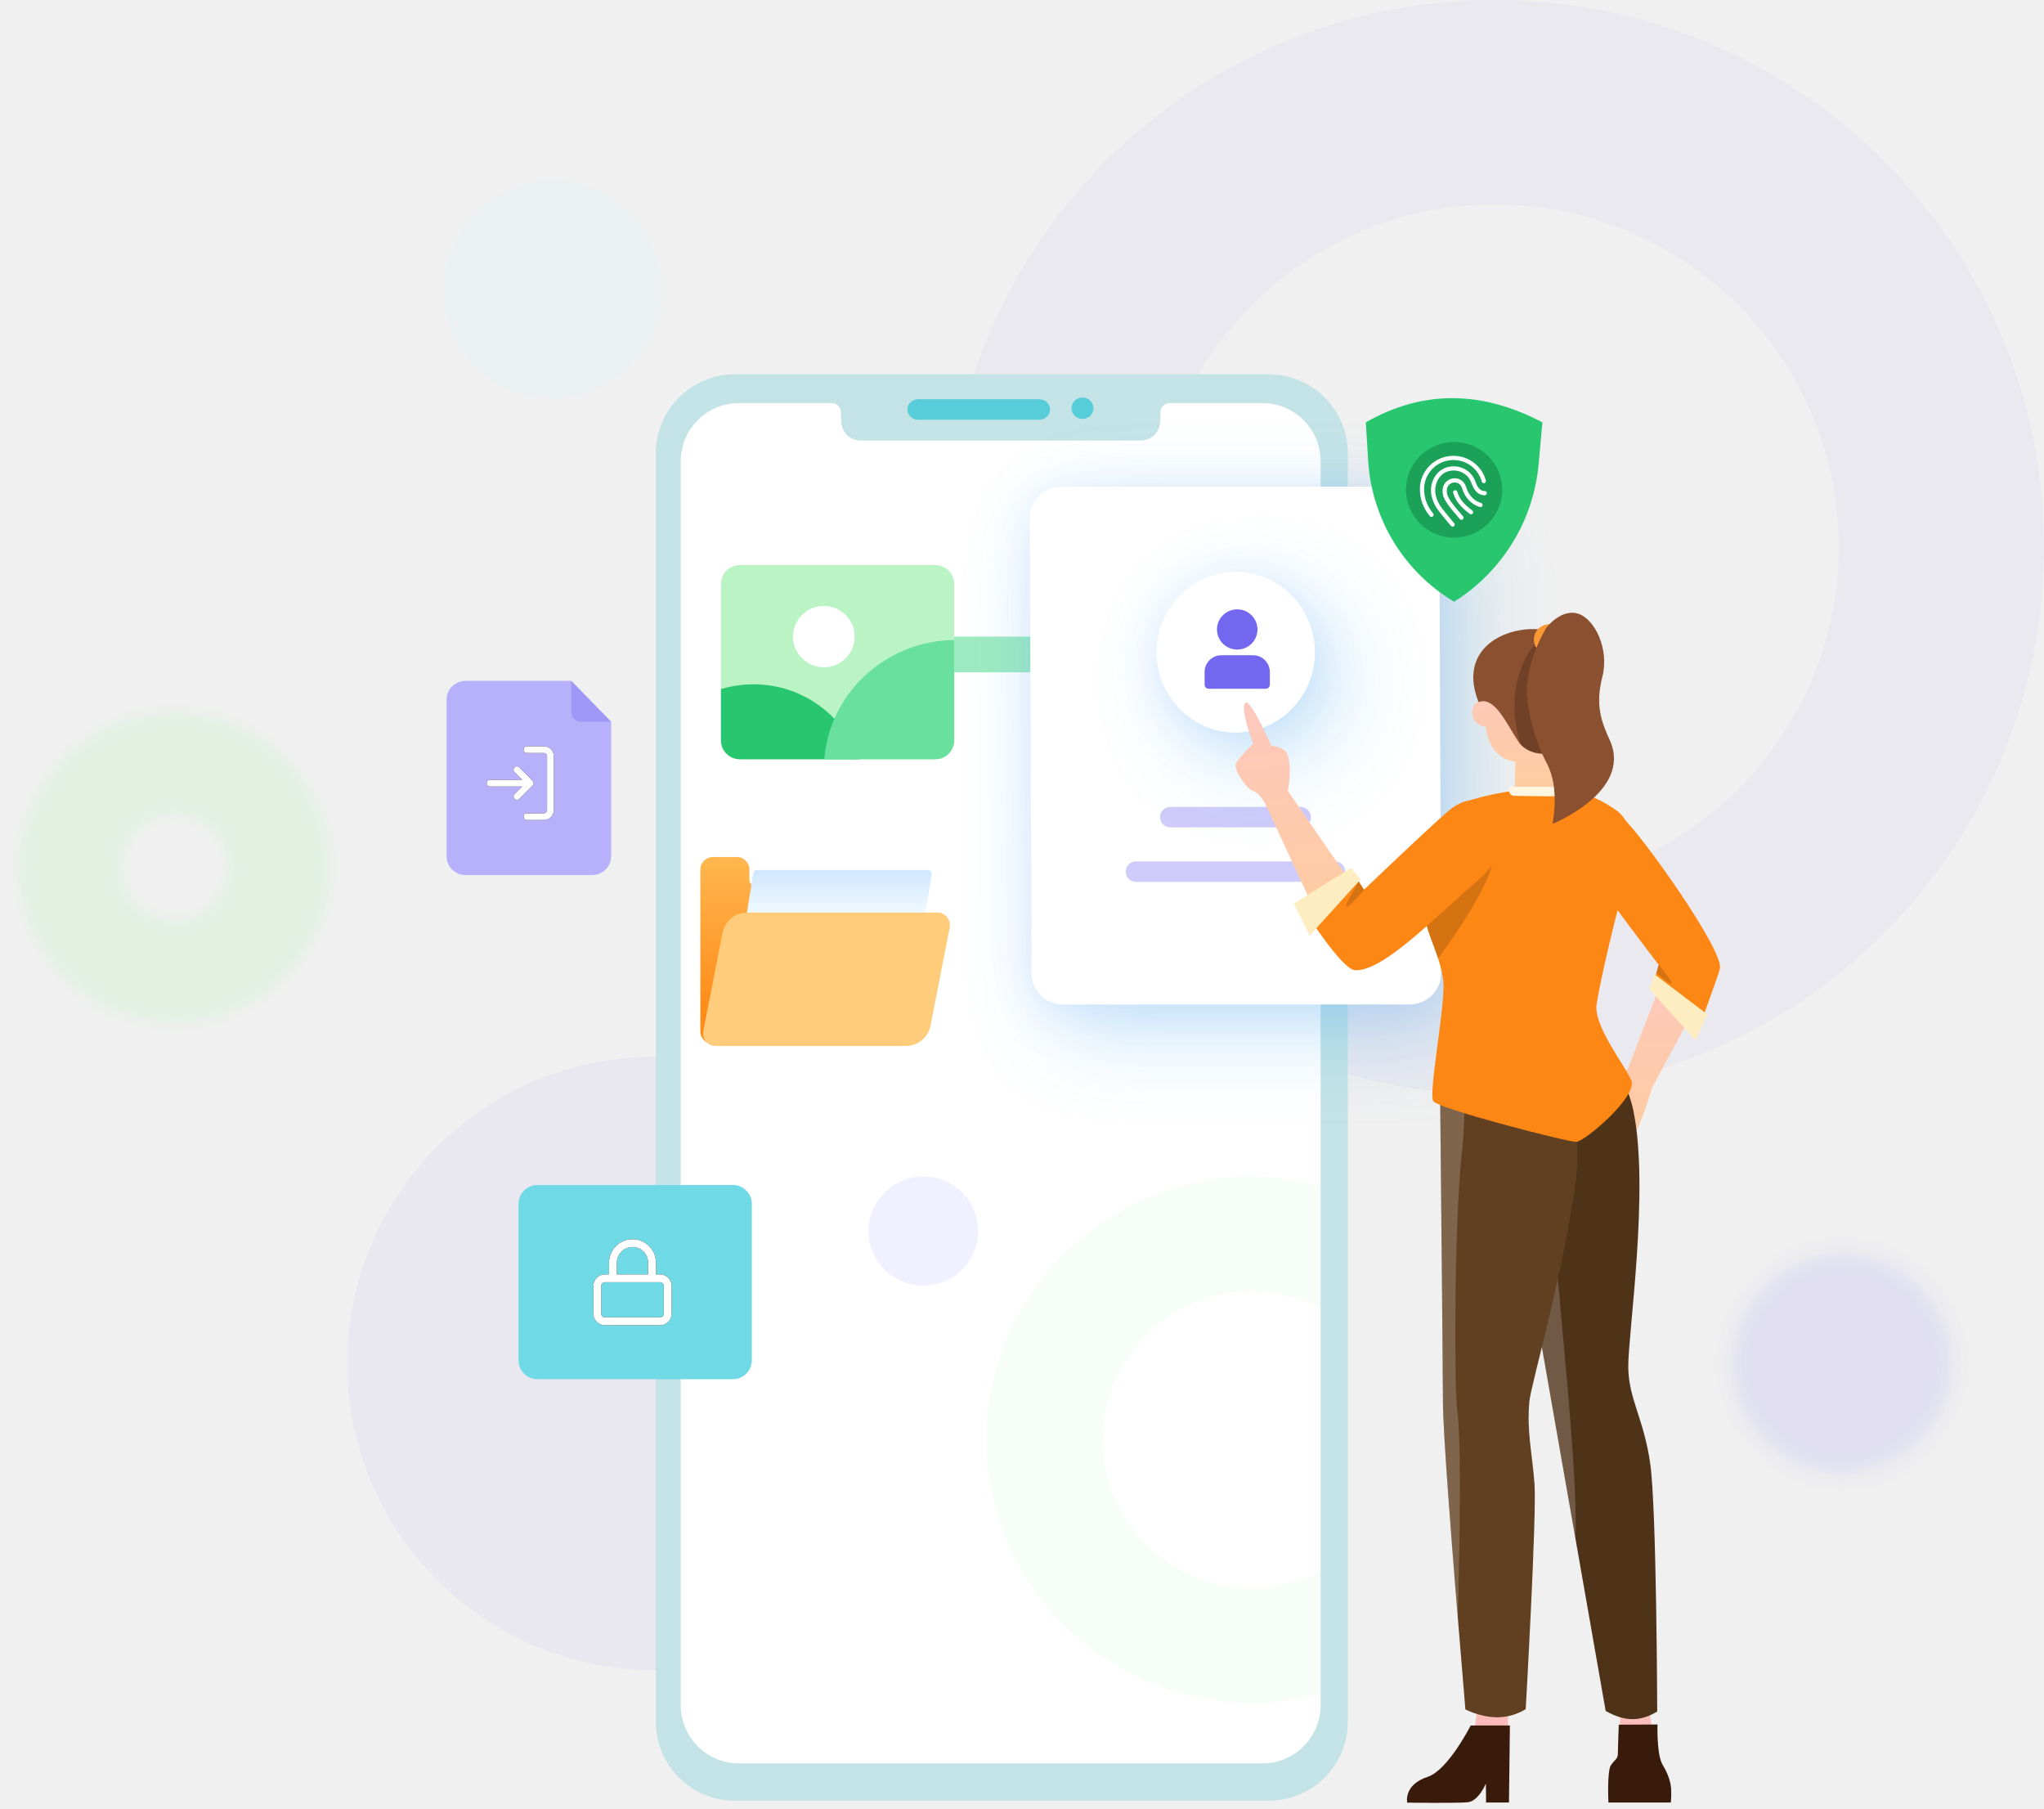
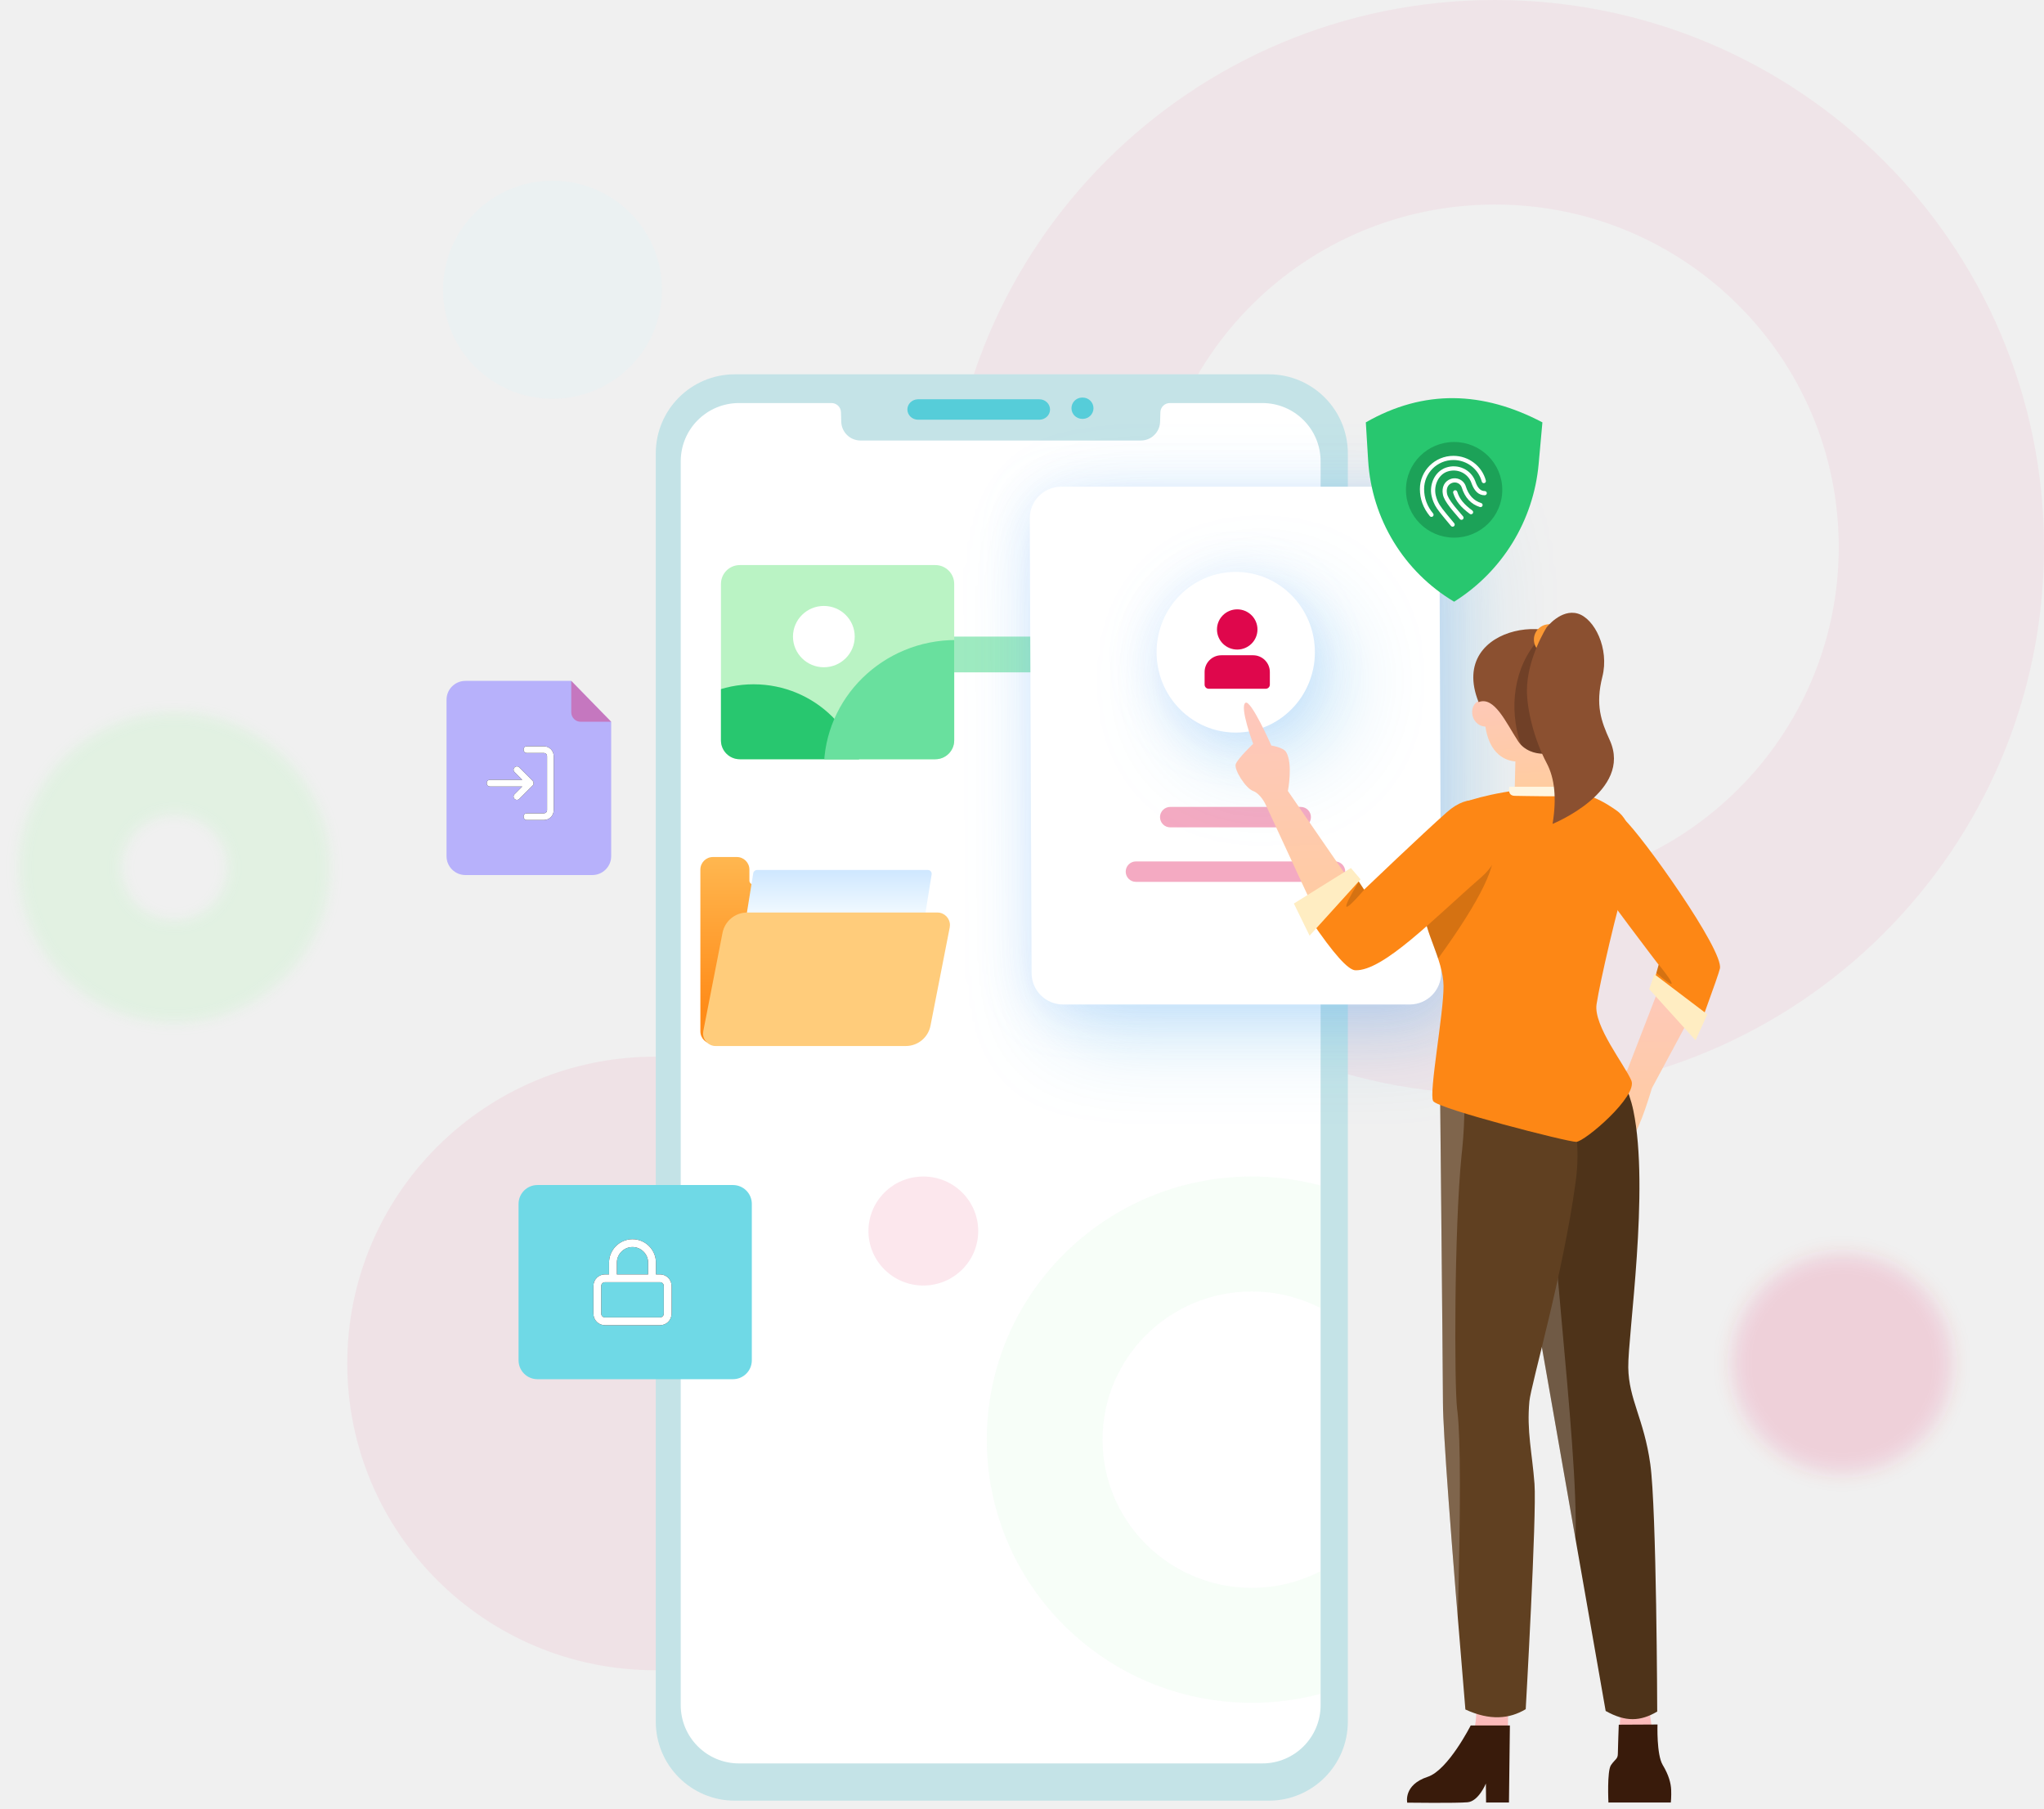
<svg xmlns="http://www.w3.org/2000/svg" xmlns:xlink="http://www.w3.org/1999/xlink" width="650px" height="575px" viewBox="0 0 650 575" version="1.1">
  <defs>
    <filter x="-6.1%" y="-6.1%" width="112.1%" height="112.2%" filterUnits="objectBoundingBox" id="filter-1">
      <feGaussianBlur stdDeviation="2" in="SourceGraphic" />
    </filter>
    <filter x="-12.9%" y="-13.0%" width="125.9%" height="126.0%" filterUnits="objectBoundingBox" id="filter-2">
      <feGaussianBlur stdDeviation="3" in="SourceGraphic" />
    </filter>
    <path d="M18.522,0 L47.957,0 C49.58,-4.62229605e-15 50.908,1.291 50.956,2.913 L51.044,5.956 C51.141,9.274 53.858,11.913 57.176,11.913 L146.307,11.913 C149.625,11.913 152.342,9.274 152.439,5.956 L152.528,2.913 C152.575,1.291 153.903,7.42204646e-16 155.526,0 L184.961,0 C195.191,-1.87911363e-15 203.483,8.293 203.483,18.522 L203.483,413.967 C203.483,424.196 195.191,432.489 184.961,432.489 L18.522,432.489 C8.293,432.489 -5.85268494e-15,424.196 0,413.967 L0,18.522 C2.29997126e-15,8.293 8.293,-1.67360005e-15 18.522,0 Z" id="path-3" />
    <linearGradient x1="50%" y1="81.177%" x2="50%" y2="-34.513%" id="linearGradient-5">
      <stop stop-color="#FF8C19" offset="0%" />
      <stop stop-color="#FFC967" offset="100%" />
    </linearGradient>
    <linearGradient x1="62.11%" y1="31.381%" x2="62.11%" y2="-27.478%" id="linearGradient-6">
      <stop stop-color="#F8FDFF" offset="0%" />
      <stop stop-color="#AAD4FF" offset="100%" />
    </linearGradient>
    <path d="M23.444,4.262 L23.444,21.308 C23.444,23.12 22.058,24.505 20.247,24.505 L14.919,24.505 C14.279,24.505 13.853,24.079 13.853,23.439 C13.853,22.8 14.279,22.374 14.919,22.374 L20.247,22.374 C20.886,22.374 21.312,21.948 21.312,21.308 L21.312,4.262 C21.312,3.622 20.886,3.196 20.247,3.196 L14.919,3.196 C14.279,3.196 13.853,2.77 13.853,2.131 C13.853,1.492 14.279,1.065 14.919,1.065 L20.247,1.065 C22.058,1.065 23.444,2.45 23.444,4.262 Z M16.943,13.211 C17.05,12.998 17.05,12.679 16.943,12.359 C16.837,12.252 16.837,12.146 16.73,12.039 L12.468,7.778 C12.041,7.351 11.402,7.351 10.976,7.778 C10.55,8.204 10.55,8.843 10.976,9.269 L13.427,11.72 L3.197,11.72 C2.557,11.72 2.131,12.146 2.131,12.785 C2.131,13.424 2.557,13.85 3.197,13.85 L13.427,13.85 L10.976,16.301 C10.55,16.727 10.55,17.366 10.976,17.793 C11.189,18.006 11.509,18.112 11.722,18.112 C11.935,18.112 12.255,18.006 12.468,17.793 L16.73,13.531 C16.837,13.424 16.943,13.318 16.943,13.211 Z" id="path-7" />
    <path d="M23.621,12.43 L22.378,12.43 L22.378,8.701 C22.378,4.599 19.021,1.243 14.919,1.243 C10.816,1.243 7.459,4.599 7.459,8.701 L7.459,12.43 L6.216,12.43 C4.103,12.43 2.486,14.046 2.486,16.159 L2.486,24.86 C2.486,26.973 4.103,28.589 6.216,28.589 L23.621,28.589 C25.735,28.589 27.351,26.973 27.351,24.86 L27.351,16.159 C27.351,14.046 25.735,12.43 23.621,12.43 Z M9.946,8.701 C9.946,5.966 12.184,3.729 14.919,3.729 C17.654,3.729 19.892,5.966 19.892,8.701 L19.892,12.43 L9.946,12.43 L9.946,8.701 Z M24.864,24.86 C24.864,25.606 24.367,26.103 23.621,26.103 L6.216,26.103 C5.47,26.103 4.973,25.606 4.973,24.86 L4.973,16.159 C4.973,15.413 5.47,14.916 6.216,14.916 L23.621,14.916 C24.367,14.916 24.864,15.413 24.864,16.159 L24.864,24.86 Z" id="path-9" />
    <path d="M6,0 L68.175,0 C71.489,8.22077476e-15 74.175,2.686 74.175,6 L74.175,55.729 C74.175,59.043 71.489,61.729 68.175,61.729 L6,61.729 C2.686,61.729 4.82055882e-15,59.043 0,55.729 L0,6 C-4.05812251e-16,2.686 2.686,6.08718376e-16 6,0 Z" id="path-11" />
    <path d="M10.04,1.23119728e-13 L120.283,1.23119728e-13 C125.79,1.22108049e-13 130.261,4.453 130.282,9.96 L130.857,154.572 C130.879,160.095 126.42,164.59 120.897,164.612 C120.884,164.612 120.871,164.612 120.858,164.612 L10.615,164.612 C5.107,164.612 0.637,160.159 0.615,154.652 L0.04,10.04 C0.018,4.517 4.477,0.022 10,7.90395561e-05 C10.013,2.63465709e-05 10.027,1.21345806e-13 10.04,1.23119728e-13 Z" id="path-13" />
    <filter x="-29.4%" y="-22.8%" width="171.0%" height="156.5%" filterUnits="objectBoundingBox" id="filter-14">
      <feOffset dx="8" dy="9" in="SourceAlpha" result="shadowOffsetOuter1" />
      <feGaussianBlur stdDeviation="14" in="shadowOffsetOuter1" result="shadowBlurOuter1" />
      <feColorMatrix values="0 0 0 0 0.076   0 0 0 0 0.583   0 0 0 0 0.879  0 0 0 0.229 0" type="matrix" in="shadowBlurOuter1" result="shadowMatrixOuter1" />
      <feOffset dx="0" dy="2" in="SourceAlpha" result="shadowOffsetOuter2" />
      <feGaussianBlur stdDeviation="7.5" in="shadowOffsetOuter2" result="shadowBlurOuter2" />
      <feColorMatrix values="0 0 0 0 0.504   0 0 0 0 0.7   0 0 0 0 1  0 0 0 0.234 0" type="matrix" in="shadowBlurOuter2" result="shadowMatrixOuter2" />
      <feMerge>
        <feMergeNode in="shadowMatrixOuter1" />
        <feMergeNode in="shadowMatrixOuter2" />
      </feMerge>
    </filter>
    <ellipse id="path-15" cx="25.17" cy="25.545" rx="25.17" ry="25.545" />
    <filter x="-76.5%" y="-73.4%" width="284.7%" height="282.0%" filterUnits="objectBoundingBox" id="filter-16">
      <feOffset dx="8" dy="9" in="SourceAlpha" result="shadowOffsetOuter1" />
      <feGaussianBlur stdDeviation="14" in="shadowOffsetOuter1" result="shadowBlurOuter1" />
      <feColorMatrix values="0 0 0 0 0.076   0 0 0 0 0.583   0 0 0 0 0.879  0 0 0 0.229 0" type="matrix" in="shadowBlurOuter1" result="shadowMatrixOuter1" />
      <feOffset dx="0" dy="2" in="SourceAlpha" result="shadowOffsetOuter2" />
      <feGaussianBlur stdDeviation="7.5" in="shadowOffsetOuter2" result="shadowBlurOuter2" />
      <feColorMatrix values="0 0 0 0 0.504   0 0 0 0 0.7   0 0 0 0 1  0 0 0 0.234 0" type="matrix" in="shadowBlurOuter2" result="shadowMatrixOuter2" />
      <feMerge>
        <feMergeNode in="shadowMatrixOuter1" />
        <feMergeNode in="shadowMatrixOuter2" />
      </feMerge>
    </filter>
    <linearGradient x1="47.254%" y1="-28.186%" x2="50%" y2="91.05%" id="linearGradient-17">
      <stop stop-color="#FDC6C6" offset="0%" />
      <stop stop-color="#FFCCA1" offset="100%" />
    </linearGradient>
    <linearGradient x1="45.754%" y1="-28.186%" x2="50%" y2="91.05%" id="linearGradient-18">
      <stop stop-color="#FDC6C6" offset="0%" />
      <stop stop-color="#FAB2B2" offset="100%" />
    </linearGradient>
    <linearGradient x1="44.57%" y1="-28.186%" x2="50%" y2="91.05%" id="linearGradient-19">
      <stop stop-color="#FDC6C6" offset="0%" />
      <stop stop-color="#FAB2B2" offset="100%" />
    </linearGradient>
    <linearGradient x1="44.089%" y1="-28.186%" x2="50%" y2="91.05%" id="linearGradient-20">
      <stop stop-color="#FDC6C6" offset="0%" />
      <stop stop-color="#FFCCA1" offset="100%" />
    </linearGradient>
    <linearGradient x1="47.844%" y1="-28.186%" x2="50%" y2="91.05%" id="linearGradient-21">
      <stop stop-color="#FDC6C6" offset="0%" />
      <stop stop-color="#FFCCA1" offset="100%" />
    </linearGradient>
  </defs>
  <g id="📝-Pages-New" stroke="none" stroke-width="1" fill="none" fill-rule="evenodd">
    <g id="Forgot-Password" transform="translate(-150, -252)">
      <g id="Illustration" transform="translate(156, 252)">
        <g id="Shape">
-           <path d="M469.402,0 C565.83,0 644,77.871 644,173.93 C644,269.988 565.83,347.859 469.402,347.859 C372.974,347.859 294.804,269.988 294.804,173.93 C294.804,77.871 372.974,0 469.402,0 Z M469.402,65.02 C409.022,65.02 360.074,113.781 360.074,173.93 C360.074,234.078 409.022,282.839 469.402,282.839 C529.782,282.839 578.73,234.078 578.73,173.93 C578.73,113.781 529.782,65.02 469.402,65.02 Z" id="Oval" fill="#7367F0" fill-rule="nonzero" opacity="0.053" />
+           <path d="M469.402,0 C565.83,0 644,77.871 644,173.93 C644,269.988 565.83,347.859 469.402,347.859 C372.974,347.859 294.804,269.988 294.804,173.93 C294.804,77.871 372.974,0 469.402,0 Z M469.402,65.02 C409.022,65.02 360.074,113.781 360.074,173.93 C360.074,234.078 409.022,282.839 469.402,282.839 C529.782,282.839 578.73,234.078 578.73,173.93 C578.73,113.781 529.782,65.02 469.402,65.02 Z" id="Oval" fill="#df074c" fill-rule="nonzero" opacity="0.053" />
          <path d="M49.497,226.488 C76.833,226.488 98.993,248.563 98.993,275.795 C98.993,303.026 76.833,325.102 49.497,325.102 C22.16,325.102 0,303.026 0,275.795 C0,248.563 22.16,226.488 49.497,226.488 Z M49.497,258.998 C40.184,258.998 32.635,266.518 32.635,275.795 C32.635,285.072 40.184,292.592 49.497,292.592 C58.809,292.592 66.358,285.072 66.358,275.795 C66.358,266.518 58.809,258.998 49.497,258.998 Z" id="Oval" fill="#8BF78F" fill-rule="nonzero" opacity="0.141" filter="url(#filter-1)" />
-           <ellipse id="Oval" fill-opacity="0.061" fill="#7367F0" cx="202.338" cy="433.469" rx="97.905" ry="97.531" />
+           <ellipse id="Oval" fill-opacity="0.061" fill="#df074c" cx="202.338" cy="433.469" rx="97.905" ry="97.531" />
          <ellipse id="Oval" fill="#CEF5FF" opacity="0.141" cx="169.703" cy="92.112" rx="34.811" ry="34.678" />
-           <ellipse id="Oval" fill-opacity="0.136" fill="#7367F0" filter="url(#filter-2)" cx="579.818" cy="433.469" rx="34.811" ry="34.678" />
+           <ellipse id="Oval" fill-opacity="0.136" fill="#df074c" filter="url(#filter-2)" cx="579.818" cy="433.469" rx="34.811" ry="34.678" />
        </g>
        <g id="File-Organizer" transform="translate(136, 119)">
          <g id="Phone3" transform="translate(66.53949, 0)">
            <path d="M25.137,0 L194.942,0 C208.825,-2.55022564e-15 220.079,11.254 220.079,25.137 L220.079,428.336 C220.079,442.218 208.825,453.473 194.942,453.473 L25.137,453.473 C11.254,453.473 -4.35134254e-14,442.218 -3.10027211e-14,428.336 L-3.10027211e-14,25.137 C-3.62555852e-14,11.254 11.254,2.55022564e-15 25.137,0 Z" id="Rectangle" fill="#C4E3E7" />
            <g id="Group-48" transform="translate(7.937288, 9.138123)">
              <mask id="mask-4" fill="white">
                <use xlink:href="#path-3" />
              </mask>
              <use id="Rectangle" fill="#FFFFFF" xlink:href="#path-3" />
-               <ellipse id="Oval" fill="#7367F0" opacity="0.099" mask="url(#mask-4)" cx="77.146" cy="263.229" rx="17.453" ry="17.328" />
+               <ellipse id="Oval" fill="#df074c" opacity="0.099" mask="url(#mask-4)" cx="77.146" cy="263.229" rx="17.453" ry="17.328" />
              <path d="M181.591,245.902 C228.13,245.902 265.856,283.358 265.856,329.562 C265.856,375.765 228.13,413.221 181.591,413.221 C135.053,413.221 97.326,375.765 97.326,329.562 C97.326,283.358 135.053,245.902 181.591,245.902 Z M181.591,282.452 C155.385,282.452 134.141,303.544 134.141,329.562 C134.141,355.579 155.385,376.671 181.591,376.671 C207.797,376.671 229.041,355.579 229.041,329.562 C229.041,303.544 207.797,282.452 181.591,282.452 Z" id="Oval" fill="#C8F5D0" opacity="0.141" mask="url(#mask-4)" />
              <path d="M30.473,74.251 L174.542,74.251 C177.682,74.251 180.228,76.796 180.228,79.936 C180.228,83.076 177.682,85.622 174.542,85.622 L30.473,85.622 C27.333,85.622 24.787,83.076 24.787,79.936 C24.787,76.796 27.333,74.251 30.473,74.251 Z" id="Rectangle" fill-opacity="0.642" fill="#68DE9E" mask="url(#mask-4)" />
            </g>
            <path d="M121.969,7.939 C123.851,7.939 125.378,9.393 125.378,11.188 C125.378,12.942 123.919,14.372 122.094,14.435 L121.969,14.437 L83.424,14.437 C81.541,14.437 80.015,12.982 80.015,11.188 C80.015,9.433 81.474,8.004 83.299,7.941 L83.424,7.939 L121.969,7.939 Z" id="Path" fill="#56CDD9" fill-rule="nonzero" />
            <path d="M135.783,7.397 C137.665,7.397 139.192,8.913 139.192,10.782 C139.192,12.609 137.732,14.098 135.908,14.164 L135.783,14.166 L135.604,14.166 C133.721,14.166 132.195,12.651 132.195,10.782 C132.195,8.954 133.654,7.465 135.479,7.4 L135.604,7.397 L135.783,7.397 Z" id="Path" fill="#56CDD9" fill-rule="nonzero" />
          </g>
          <g id="Group-37" transform="translate(80.72003, 152.6991)">
            <path d="M4,0.764 L11.594,0.764 C13.803,0.764 15.594,2.555 15.594,4.764 L15.594,8.266 C15.594,8.94 16.14,9.486 16.813,9.486 L66.823,9.486 C69.032,9.486 70.823,11.277 70.823,13.486 L70.823,56.184 C70.823,58.393 69.032,60.184 66.823,60.184 L4,60.184 C1.791,60.184 2.705415e-16,58.393 0,56.184 L0,4.764 C-2.705415e-16,2.555 1.791,0.764 4,0.764 Z" id="Rectangle" fill="url(#linearGradient-5)" />
            <path d="M18.019,4.891 L72.341,4.891 C73.015,4.891 73.561,5.436 73.561,6.11 C73.561,6.175 73.555,6.239 73.545,6.303 L65.385,57.095 C65.29,57.686 64.78,58.121 64.181,58.121 L9.859,58.121 C9.186,58.121 8.64,57.575 8.64,56.902 C8.64,56.837 8.645,56.772 8.655,56.708 L16.816,5.916 C16.911,5.325 17.421,4.891 18.019,4.891 Z" id="Rectangle" fill="url(#linearGradient-6)" />
            <path d="M79.292,23.178 L73.179,54.392 C72.444,58.146 69.154,60.854 65.328,60.854 L4.859,60.854 C2.65,60.854 0.859,59.064 0.859,56.854 C0.859,56.596 0.884,56.339 0.934,56.086 L7.047,24.871 C7.782,21.117 11.072,18.409 14.898,18.409 L75.367,18.409 C77.576,18.409 79.367,20.2 79.367,22.409 C79.367,22.667 79.342,22.924 79.292,23.178 Z" id="Rectangle" fill="#FFCC7B" />
          </g>
          <g id="Group-28" transform="translate(0, 97.46753)">
            <path d="M6,0 L39.667,0 L39.667,0 L52.359,12.996 L52.359,55.729 C52.359,59.043 49.673,61.729 46.359,61.729 L6,61.729 C2.686,61.729 1.29399067e-15,59.043 0,55.729 L0,6 C-1.29399067e-15,2.686 2.686,6.08718376e-16 6,0 Z" id="Rectangle" fill="#B7B1FB" />
            <g id="Icon" transform="translate(10.65617, 19.72873)">
              <mask id="mask-8" fill="white">
                <use xlink:href="#path-7" />
              </mask>
              <use id="Mask" fill="#000000" fill-rule="nonzero" xlink:href="#path-7" />
              <g id="Group" mask="url(#mask-8)" fill="#FFFFFF">
                <g id="Icon-Color">
                  <rect id="🎨-Icon-Color" x="0" y="0" width="25.575" height="25.57" />
                </g>
              </g>
            </g>
-             <path d="M52.359,12.996 L42.667,12.996 C41.01,12.996 39.667,11.653 39.667,9.996 L39.667,0 L39.667,0 L52.359,12.996 Z" id="Path" fill="#7367F0" fill-rule="nonzero" opacity="0.34" />
+             <path d="M52.359,12.996 L42.667,12.996 C41.01,12.996 39.667,11.653 39.667,9.996 L39.667,0 L39.667,0 L52.359,12.996 Z" id="Path" fill="#df074c" fill-rule="nonzero" opacity="0.34" />
          </g>
          <g id="Group" transform="translate(22.90704, 257.7475)">
            <path d="M6,0 L68.175,0 C71.489,7.33259634e-15 74.175,2.686 74.175,6 L74.175,55.729 C74.175,59.043 71.489,61.729 68.175,61.729 L6,61.729 C2.686,61.729 4.82055882e-15,59.043 0,55.729 L0,6 C-4.05812251e-16,2.686 2.686,-2.79460044e-16 6,0 Z" id="Rectangle" fill="#6FD9E6" />
            <g transform="translate(21.31234, 15.98131)" id="Icon">
              <mask id="mask-10" fill="white">
                <use xlink:href="#path-9" />
              </mask>
              <use id="Mask" fill="#000000" fill-rule="nonzero" xlink:href="#path-9" />
              <g id="Group" mask="url(#mask-10)" fill="#FFFFFF">
                <g id="Icon-Color">
                  <rect id="🎨-Icon-Color" x="0" y="0" width="29.837" height="29.832" />
                </g>
              </g>
            </g>
          </g>
          <g id="Group-34" transform="translate(87.2649, 60.64646)">
            <mask id="mask-12" fill="white">
              <use xlink:href="#path-11" />
            </mask>
            <use id="Rectangle" fill="#BAF3C4" fill-rule="nonzero" xlink:href="#path-11" />
            <ellipse id="Oval" fill="#FFFFFF" mask="url(#mask-12)" cx="32.724" cy="22.742" rx="9.817" ry="9.747" />
            <ellipse id="Oval" fill="#28C76F" mask="url(#mask-12)" cx="10.363" cy="73.101" rx="35.451" ry="35.197" />
            <ellipse id="Oval" fill="#69E09E" mask="url(#mask-12)" cx="74.721" cy="64.978" rx="41.996" ry="41.153" />
          </g>
          <g id="Group-23" transform="translate(185.4379, 35.7381)">
            <g id="Rectangle">
              <use fill="black" fill-opacity="1" filter="url(#filter-14)" xlink:href="#path-13" />
              <use fill="#FFFFFF" fill-rule="evenodd" xlink:href="#path-13" />
            </g>
-             <path d="M44.7,101.799 L86.198,101.799 C87.992,101.799 89.447,103.254 89.447,105.048 C89.447,106.843 87.992,108.297 86.198,108.297 L44.7,108.297 C42.905,108.297 41.451,106.843 41.451,105.048 C41.451,103.254 42.905,101.799 44.7,101.799 Z" id="Rectangle" fill="#7367F0" fill-rule="nonzero" opacity="0.34" />
-             <path d="M33.792,119.127 L97.106,119.127 C98.9,119.127 100.355,120.582 100.355,122.376 C100.355,124.17 98.9,125.625 97.106,125.625 L33.792,125.625 C31.997,125.625 30.543,124.17 30.543,122.376 C30.543,120.582 31.997,119.127 33.792,119.127 Z" id="Rectangle" fill="#7367F0" fill-rule="nonzero" opacity="0.34" />
+             <path d="M44.7,101.799 L86.198,101.799 C87.992,101.799 89.447,103.254 89.447,105.048 C89.447,106.843 87.992,108.297 86.198,108.297 L44.7,108.297 C42.905,108.297 41.451,106.843 41.451,105.048 C41.451,103.254 42.905,101.799 44.7,101.799 Z" id="Rectangle" fill="#df074c" fill-rule="nonzero" opacity="0.34" />
+             <path d="M33.792,119.127 L97.106,119.127 C98.9,119.127 100.355,120.582 100.355,122.376 C100.355,124.17 98.9,125.625 97.106,125.625 L33.792,125.625 C31.997,125.625 30.543,124.17 30.543,122.376 C30.543,120.582 31.997,119.127 33.792,119.127 Z" id="Rectangle" fill="#df074c" fill-rule="nonzero" opacity="0.34" />
            <g id="Icon8" transform="translate(40.36002, 27.07431)">
              <g id="Oval">
                <use fill="black" fill-opacity="1" filter="url(#filter-16)" xlink:href="#path-15" />
                <use fill="#FFFFFF" fill-rule="evenodd" xlink:href="#path-15" />
              </g>
-               <g id="Group-70" transform="translate(15.27136, 11.9127)" fill="#7367F0">
+               <g id="Group-70" transform="translate(15.27136, 11.9127)" fill="#df074c">
                <path d="M15.42,14.595 C18.362,14.595 20.747,16.98 20.747,19.922 L20.747,23.937 C20.747,24.662 20.16,25.249 19.436,25.249 L1.312,25.249 C0.587,25.249 4.12501135e-12,24.662 4.12470058e-12,23.937 L4.12470058e-12,19.922 C4.12434028e-12,16.98 2.385,14.595 5.327,14.595 L15.42,14.595 Z M10.374,9.84101689e-13 C13.93,9.84101689e-13 16.812,2.862 16.812,6.393 C16.812,9.923 13.93,12.785 10.374,12.785 C6.818,12.785 3.935,9.923 3.935,6.393 C3.935,2.862 6.818,9.84101689e-13 10.374,9.84101689e-13 Z" id="Combined-Shape" />
              </g>
            </g>
          </g>
          <g id="Wom3.5" transform="translate(250.8866, 75.80808)">
            <g id="RArm" transform="translate(108.67, 62.11956)">
              <path d="M16.18,83.5 C16.18,83.5 4.596,96.075 5.402,97.208 C6.208,98.348 12.211,95.304 12.211,95.304 C12.211,95.304 5.18,108.257 6.805,109.143 C8.428,110.03 16.389,107.671 18.731,104.956 C21.072,102.242 24.232,88.977 24.232,88.977 L41.036,53.598 L27.366,49.653 L16.18,83.5 Z" id="Path" fill="url(#linearGradient-17)" transform="translate(23.19889, 79.49308) rotate(2.866471) translate(-23.19889, -79.49308) " />
              <path d="M3.532,19.378 C8.654,27.28 25.898,49.801 25.898,49.801 C25.898,49.801 25.479,51.299 24.642,54.294 L40.488,65.08 C43.49,56.848 45.121,52.154 45.381,50.996 C46.669,45.266 20.635,8.699 14.806,3.415 C5.627,-4.905 -4.297,7.302 3.532,19.378 Z" id="Path" fill="#FD8715" />
              <path d="M30.02,55.78 C30.217,55.398 28.851,53.378 25.924,49.72 L25.18,52.389 C28.209,55.031 29.823,56.161 30.02,55.78 Z" id="Path" fill-opacity="0.16" fill="#000000" />
              <polygon id="Path-70" fill="#FFEDC2" points="24.543 52.787 41.379 65.551 37.627 73.806 22.907 57.55" />
            </g>
            <g id="RLeg" transform="translate(80.353, 132.6765)">
              <polygon id="Path" fill="url(#linearGradient-18)" points="42.233 214.54 41.298 230.358 53.285 230.668 51.032 214.54" />
              <path d="M42.526,220.771 C42.526,220.771 42.863,230.297 40.876,233.623 C38.876,236.949 38.27,239.527 38.182,241.516 C38.087,243.648 38.29,245.58 38.29,245.58 L58.131,245.58 C58.131,245.58 58.627,235.558 57.313,233.668 C55.999,231.778 55.137,231.745 55.137,230.076 C55.127,228.406 54.843,220.834 54.843,220.834 L42.526,220.771 Z" id="Path" fill="#391B0B" transform="translate(48.18969, 233.1756) scale(-1, 1) translate(-48.18969, -233.1756) " />
              <path d="M0,3.356 L31.096,-1.23119728e-13 L31.554,0.422 C33.77,2.518 43.402,12.255 46.169,25.563 C51.394,50.688 44.401,97.093 44.556,107.269 C44.703,117.444 49.547,123.584 51.559,137.971 C53.572,152.359 53.762,216.658 53.762,216.658 C48.426,219.798 43.73,220.023 37.368,216.47 L0,3.356 Z" id="Path" fill="#4E3319" />
              <path d="M27.777,161.771 L8.33198129e-14,3.356 L17.29,1.49 C18.06,56.523 28.812,130.913 27.777,161.771 Z" id="Path" fill-opacity="0.192" fill="#FFFFFF" />
            </g>
            <g id="LLeg" transform="translate(53.82427, 137.0356)">
              <path d="M32.898,208.517 L22.676,208.682 C23.124,215.705 22.038,220.406 19.418,222.785 L19.203,222.971 C14.457,226.92 32.765,225.495 32.765,225.495 L32.898,208.517 Z" id="Path" fill="url(#linearGradient-19)" />
              <path d="M0.716,216.729 L1.01,241.212 L8.289,241.217 L8.352,235.185 C8.352,235.185 10.648,240.809 14.157,241.134 C17.677,241.459 33.359,241.26 33.359,241.26 C33.359,241.26 34.662,235.612 26.856,233.047 C20.363,230.916 13.184,216.729 13.184,216.729 L0.716,216.729 Z" id="Path" fill="#391B0B" transform="translate(17.07846, 229.0246) scale(-1, 1) translate(-17.07846, -229.0246) " />
              <path d="M11.104,1.175 L46.022,0 L46.283,0.48 C47.977,3.67 57.261,22.351 54.395,43.584 C50.371,73.388 40.142,108.327 39.641,113.665 C38.748,123.181 40.534,130.072 41.266,139.901 C41.998,149.73 38.474,211.547 38.474,211.547 C33.292,214.641 27.126,215.249 19.287,211.641 C14.569,155.663 12.193,123.244 12.158,114.385 C12.106,101.097 11.104,1.175 11.104,1.175 Z" id="Path" fill="#604021" />
              <path d="M18.289,33.411 L18.057,35.619 C15.73,58.905 15.748,108.354 16.649,115.98 L16.772,116.963 C17.772,125.569 17.804,147.416 16.87,182.506 L15.653,167.364 C13.347,138.228 12.183,120.568 12.158,114.385 L12.116,107.986 C11.915,82.112 11.104,1.175 11.104,1.175 L18.468,0.927 C19.255,13.704 19.195,24.532 18.289,33.411 Z" id="Path" fill-opacity="0.192" fill="#FFFFFF" />
            </g>
            <g id="Head" transform="translate(75.12274, 3.647605)">
              <path d="M3.12,24.197 C-1.176,24.664 -0.872,32.163 4.358,32.555 C5.427,39.784 9.24,43.229 13.888,43.627 L13.63,54.562 L34.189,54.55 C34.189,54.55 28.4,46.825 28.688,36.25 C28.977,25.674 28.495,15.74 28.495,15.74 L1.866,16.214 L3.12,24.197 Z" id="Path" fill="url(#linearGradient-20)" />
              <path d="M34.653,24.759 C29.649,22.794 25.952,31.254 22.123,37.133 C18.294,43.012 8.374,42.013 7.007,37.133 C1.831,26.444 -2.63,11.911 3.41,10.719 C4.261,-4.73 44.989,-1.083 34.653,24.759 Z" id="Path" fill="#8B5030" transform="translate(18.41901, 21.35847) scale(-1, 1) translate(-18.41901, -21.35847) " />
              <path d="M30.436,4.871 C32.18,6.343 33.294,8.296 33.428,10.719 C39.468,11.911 35.007,26.444 29.831,37.133 C28.56,41.671 19.893,42.853 15.605,38.269 C11.694,26.639 13.365,13.635 21.271,4.873 L21.271,4.873 Z" id="Combined-Shape" fill-opacity="0.199" fill="#000000" />
              <ellipse id="Oval" fill="#FB9934" cx="24.686" cy="4.873" rx="4.909" ry="4.873" />
            </g>
            <g id="Body" transform="translate(60.15703, 54.73855)">
              <path d="M53.256,5.589 C57.843,12.278 65.488,34.983 65.921,40.091 C66.41,45.982 60.048,55.368 59.943,63.897 C59.85,72.428 64.688,98.112 63.234,100.511 C61.792,102.91 20.438,113.533 17.74,113.476 C15.053,113.418 -1.909,98.96 0.219,93.964 C2.359,88.968 12.292,76.552 11.28,69.745 C10.28,62.939 4.471,37.813 1.587,29.262 C-1.286,20.711 -0.328,11.733 5.034,8.053 C7.687,6.232 14.766,1.06 27.373,1.083 C39.98,1.107 52.901,5.07 53.256,5.589 Z" id="Path" fill="#FD8715" transform="translate(32.97393, 57.28004) scale(-1, 1) translate(-32.97393, -57.28004) " />
              <path d="M26.926,0.594 C26.573,2.512 27.17,3.471 28.719,3.471 C31.041,3.471 46.62,3.98 48.73,3.071 C50.137,2.464 50.629,1.639 50.207,0.594 L26.926,0.594 Z" id="Path-68" fill="#FFF6E1" />
              <path d="M6.034,20.057 L6.175,19.987 C14.67,15.777 19.773,15.591 21.483,19.429 C23.694,24.39 17.96,36.312 4.283,55.193 C2.404,49.467 -0.298,44.007 0.027,40.091 C0.278,37.135 2.944,28.285 6.034,20.057 Z" id="Path" fill-opacity="0.16" fill="#000000" />
            </g>
            <g id="LArm" transform="translate(0, 28.55598)">
              <path d="M9.526,32.294 C9.526,32.294 7.996,28.996 5.591,28.104 C3.186,27.212 -0.493,21.301 0.076,19.585 C0.644,17.869 5.62,13.109 5.62,13.109 C5.62,13.109 1.221,1.389 3.17,0.066 C4.891,-1.103 11.405,13.659 11.405,13.659 C11.405,13.659 15.234,14.232 16.118,15.742 C18.345,19.546 16.662,28.104 16.662,28.104 L39.269,60.903 L28.896,74.108 L9.526,32.294 Z" id="Path" fill="url(#linearGradient-21)" />
              <path d="M67.238,34.837 C59.592,41.581 40.89,59.472 40.89,59.472 C40.89,59.472 39.964,58.063 38.111,55.245 L24.126,69.464 C31.159,79.822 35.821,85.037 38.111,85.109 C47.063,85.392 63.102,68.612 78.181,55.51 C91.701,43.762 81.49,22.267 67.238,34.837 Z" id="Path" fill="#FD8715" />
              <path d="M40.946,59.493 C37.448,63.509 35.555,65.298 35.267,64.86 C34.978,64.422 36.297,61.762 39.224,56.88 L40.946,59.493 Z" id="Path" fill-opacity="0.16" fill="#000000" />
              <polygon id="Path-69" fill="#FFEDC2" points="39.786 56.203 23.565 74.108 18.567 63.89 36.7 52.593" />
            </g>
            <path d="M114.094,4.642 C114.094,4.642 109.501,-1.298 104.197,0.261 C98.893,1.819 94.095,11.372 96.373,20.351 C98.64,29.332 96.771,34.454 94.021,40.506 C86.634,56.787 112.208,67.125 112.208,67.125 C110.878,59.082 111.507,52.632 114.094,47.776 C118.091,40.274 120.361,30.653 120.361,24.766 C120.361,14.528 114.094,4.642 114.094,4.642 Z" id="Path" fill="#8B5030" transform="translate(106.5215, 33.56231) scale(-1, 1) translate(-106.5215, -33.56231) " />
          </g>
          <g id="Group-39" transform="translate(292.3374, 7.580808)">
            <path d="M0,7.696 C18.48,-2.876 37.212,-2.25 56.155,7.696 L54.955,20.965 C53.328,38.948 43.384,55.136 28.077,64.715 L28.077,64.715 L28.077,64.715 C12.108,55.202 1.875,38.408 0.742,19.854 L0,7.696 L0,7.696 Z" id="Rectangle" fill="#28C76F" />
            <ellipse id="Oval" fill="#1CA258" cx="28.077" cy="29.143" rx="15.315" ry="15.205" />
            <g id="Group-40" transform="translate(16.59124, 17.73909)" fill="#FFFFFF">
              <path d="M11.268,0.602 C16.139,0.602 20.355,3.862 21.578,8.458 C21.673,8.813 21.459,9.177 21.102,9.271 C20.744,9.365 20.377,9.153 20.283,8.798 C19.214,4.783 15.527,1.932 11.268,1.932 C6.119,1.932 1.946,6.061 1.946,11.152 C1.946,14.026 2.895,16.61 4.806,18.927 C5.04,19.211 4.998,19.63 4.711,19.863 C4.425,20.096 4.003,20.054 3.768,19.769 C1.664,17.217 0.606,14.336 0.606,11.152 C0.606,5.325 5.38,0.602 11.268,0.602 Z" id="Path" />
              <path d="M11.844,3.46 C15.852,3.469 19.112,6.576 19.24,10.5 L19.244,10.723 C19.248,12.917 19.868,14.123 21.056,14.515 C21.407,14.631 21.599,15.008 21.483,15.357 C21.368,15.706 20.99,15.895 20.639,15.779 C18.868,15.194 17.971,13.544 17.908,10.988 L17.905,10.72 C17.897,7.432 15.196,4.799 11.847,4.792 C8.832,4.785 6.267,7.548 5.912,10.64 C5.843,11.242 5.826,11.798 5.86,12.351 L5.897,12.832 C6.044,14.359 6.486,15.618 8.566,21.048 C8.698,21.392 8.525,21.776 8.179,21.906 C7.834,22.035 7.447,21.861 7.315,21.517 L6.203,18.593 C4.878,15.057 4.635,14.095 4.531,12.537 L4.524,12.427 C4.485,11.794 4.504,11.161 4.582,10.483 C5.009,6.768 8.087,3.452 11.844,3.46 Z" id="Path" transform="translate(13.01048, 12.70433) rotate(-19) translate(-13.01048, -12.70433) " />
              <path d="M12.558,7.106 C14.633,7.111 16.346,8.809 16.285,10.862 C16.198,13.82 17.159,16.007 19.175,17.499 C19.472,17.719 19.535,18.136 19.315,18.431 C19.095,18.725 18.676,18.786 18.379,18.566 C15.993,16.801 14.847,14.193 14.947,10.817 C14.985,9.526 13.89,8.44 12.561,8.438 C11.145,8.434 10.1,9.432 9.873,11.211 C9.758,12.116 10.057,13.505 10.724,15.41 L10.838,15.732 C10.934,15.997 11.035,16.269 11.146,16.56 L12.358,19.652 C12.489,19.997 12.315,20.38 11.969,20.509 C11.623,20.637 11.237,20.462 11.106,20.118 L10.134,17.649 L9.893,17.025 C9.78,16.727 9.676,16.448 9.578,16.177 L9.347,15.516 C8.692,13.588 8.404,12.146 8.545,11.039 C8.853,8.618 10.442,7.101 12.558,7.106 Z" id="Path" transform="translate(13.97819, 13.82848) rotate(-19) translate(-13.97819, -13.82848) " />
              <path d="M11.639,11.558 C11.993,11.451 12.367,11.648 12.476,11.999 C13.198,14.34 14.612,16.001 17.272,17.984 C17.568,18.205 17.628,18.622 17.406,18.915 C17.184,19.209 16.764,19.269 16.468,19.048 C13.602,16.911 12.015,15.048 11.194,12.389 C11.086,12.038 11.285,11.666 11.639,11.558 Z" id="Path" />
            </g>
          </g>
        </g>
      </g>
    </g>
  </g>
</svg>
